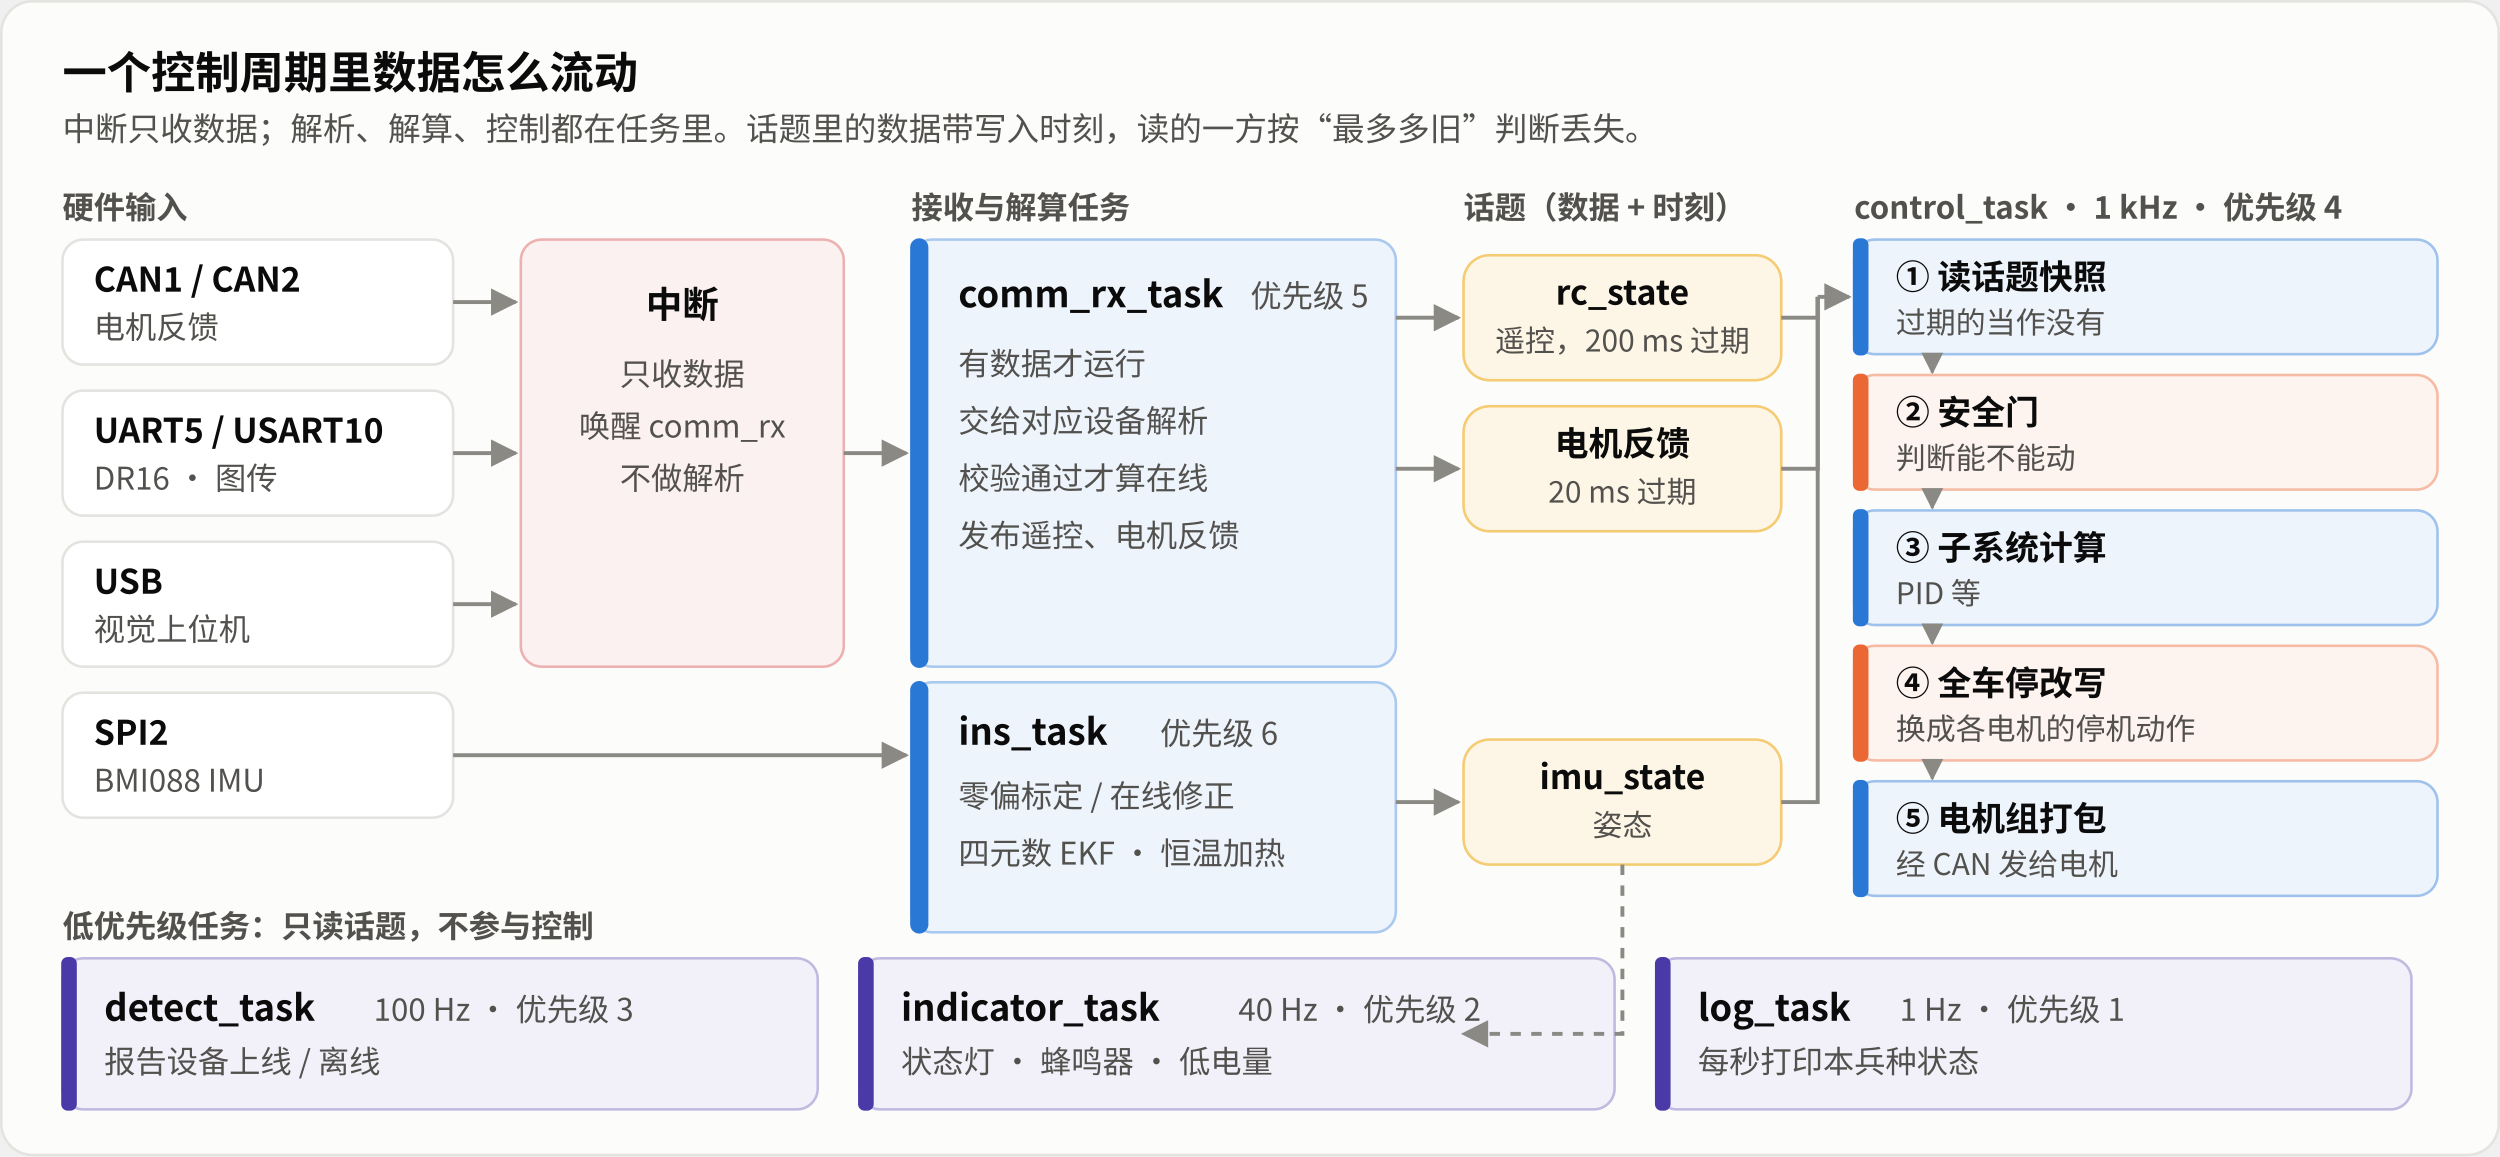
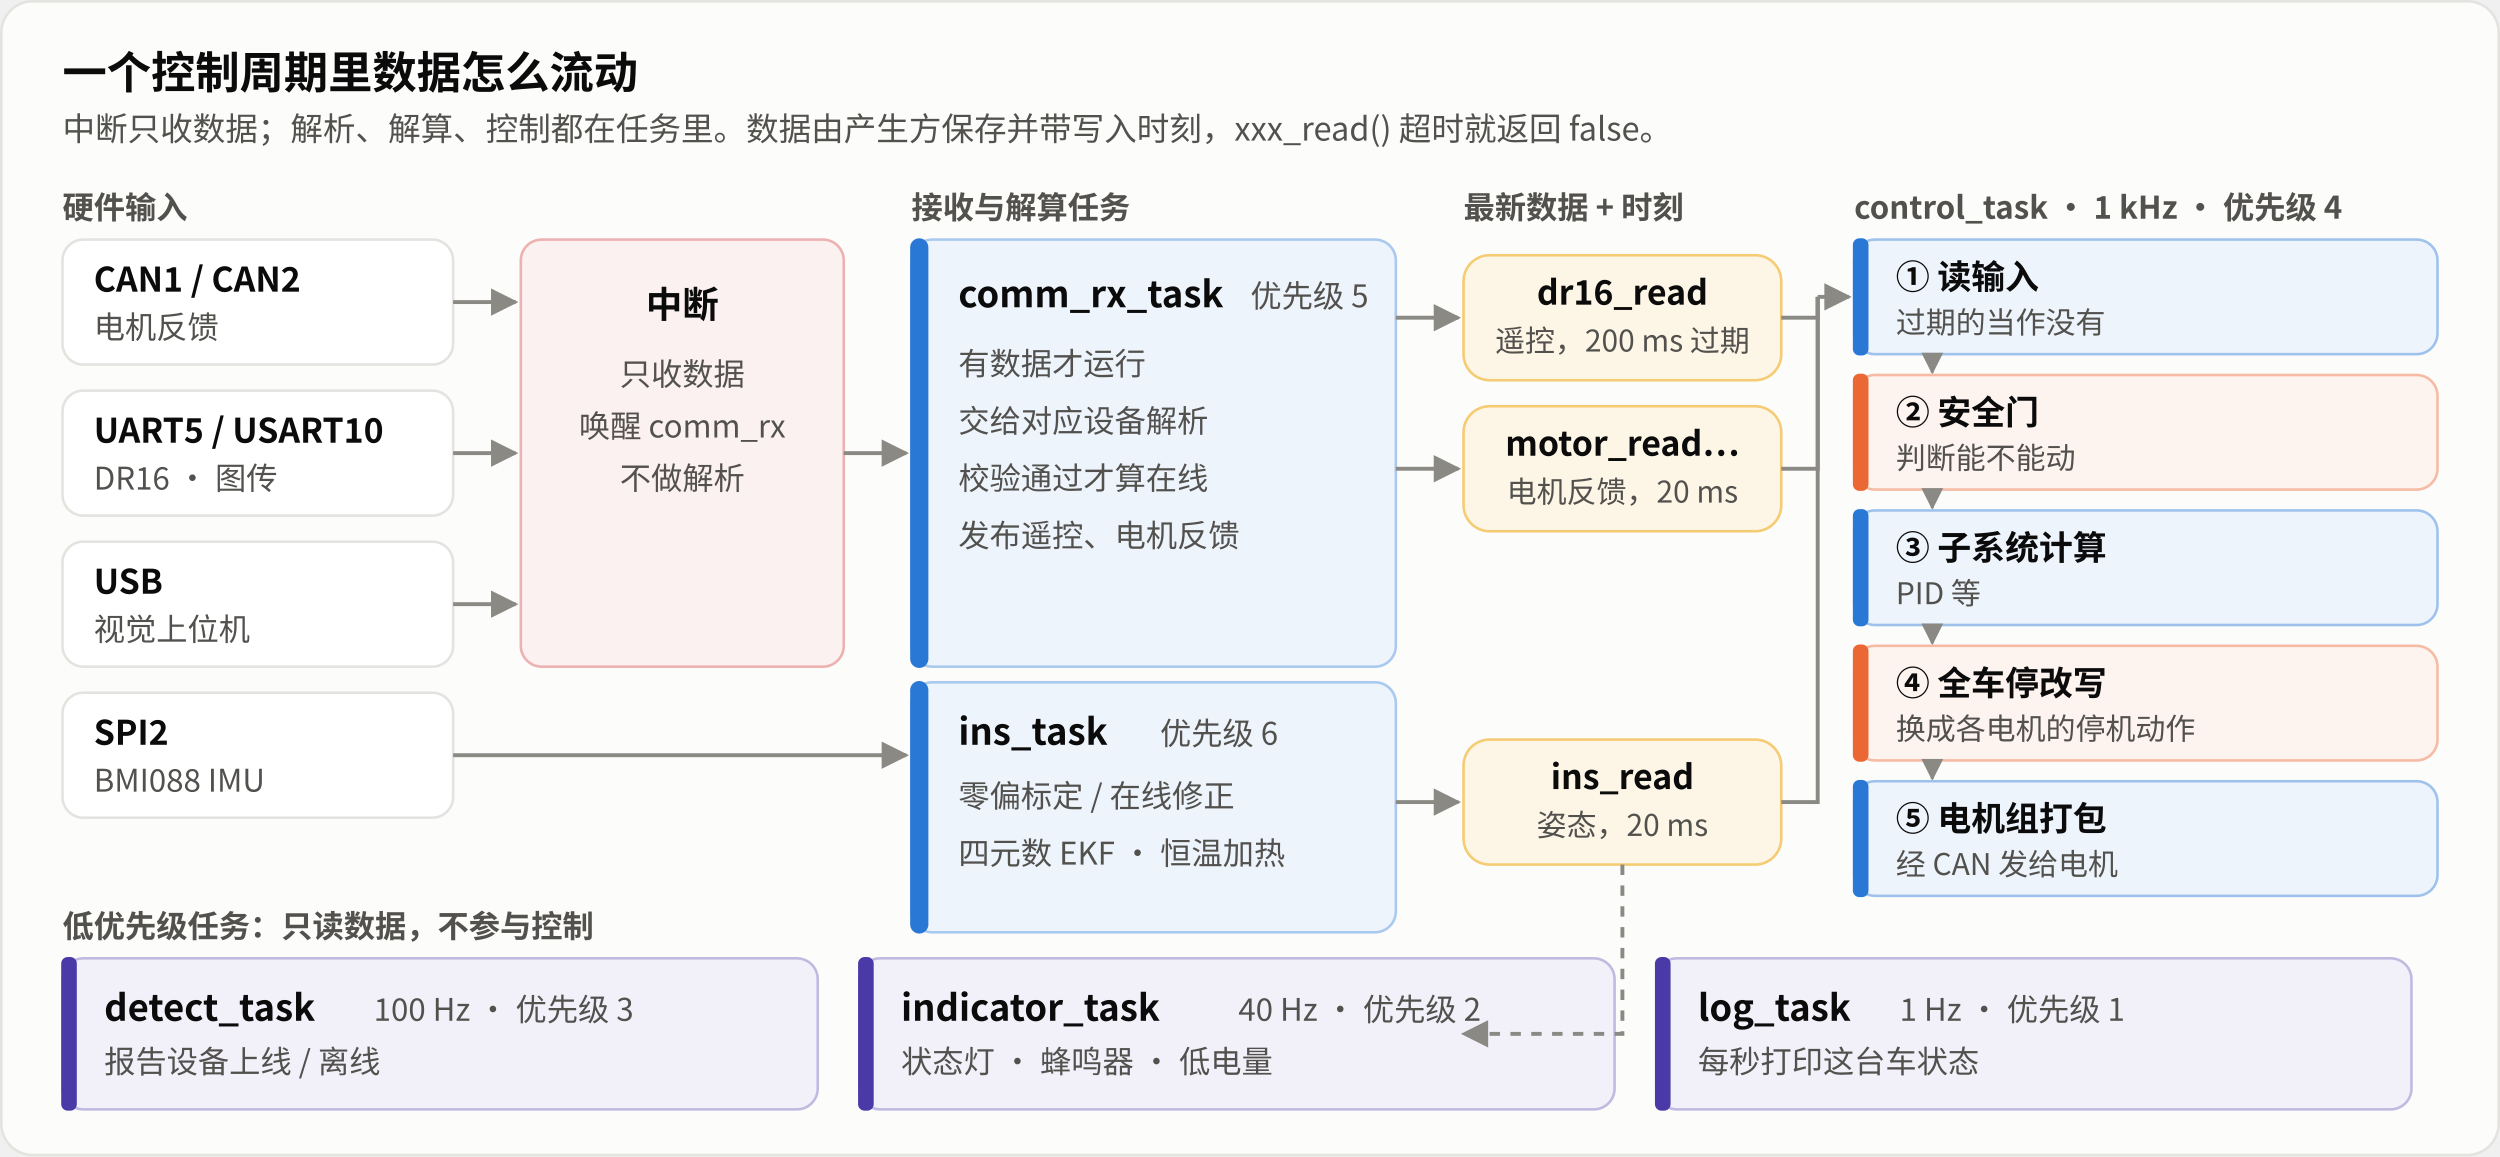
<svg xmlns="http://www.w3.org/2000/svg" width="960" height="444" viewBox="0 0 960 444" font-family="'PingFang SC','Microsoft YaHei','Noto Sans CJK SC','Source Han Sans SC',sans-serif">
  <defs>
    <marker id="ah" viewBox="0 0 10 10" refX="9" refY="5" markerWidth="7" markerHeight="7" orient="auto-start-reverse">
      <path d="M0,0 L10,5 L0,10 z" fill="#8a8984" />
    </marker>
  </defs>
  <rect x="0.5" y="0.5" width="959" height="443" rx="12" fill="#fcfcfb" stroke="#e4e3df" />
  <text x="24" y="34" font-size="17" fill="#0b0b0b" font-weight="600" text-anchor="start">一个控制周期里数据怎么流动</text>
-   <text x="24" y="54" font-size="12.5" fill="#52514e" text-anchor="start">中断只收数据；解析、解算、控制都在任务里。话题里的数据带写入时刻，读的一方按“最多多旧”判断丢失。</text>
+   <text x="24" y="54" font-size="12.5" fill="#52514e" text-anchor="start">中断只收数据；解析、解算、控制都在任务里。数据由产生方保存并带写入时刻，xxx_read() 超时就返回 false。</text>
  <text x="24" y="84" font-size="12" fill="#52514e" font-weight="600" text-anchor="start">硬件输入</text>
  <rect x="24" y="92" width="150" height="48" rx="8" fill="#ffffff" stroke="#e4e3df" stroke-width="1" />
  <text x="36" y="112" font-size="13" fill="#0b0b0b" font-weight="600" text-anchor="start">CAN1 / CAN2</text>
  <text x="36" y="130" font-size="12" fill="#52514e" text-anchor="start">电机反馈</text>
  <rect x="24" y="150" width="150" height="48" rx="8" fill="#ffffff" stroke="#e4e3df" stroke-width="1" />
  <text x="36" y="170" font-size="13" fill="#0b0b0b" font-weight="600" text-anchor="start">UART5 / USART10</text>
  <text x="36" y="188" font-size="12" fill="#52514e" text-anchor="start">DR16 · 图传</text>
  <rect x="24" y="208" width="150" height="48" rx="8" fill="#ffffff" stroke="#e4e3df" stroke-width="1" />
  <text x="36" y="228" font-size="13" fill="#0b0b0b" font-weight="600" text-anchor="start">USB</text>
  <text x="36" y="246" font-size="12" fill="#52514e" text-anchor="start">视觉上位机</text>
  <rect x="24" y="266" width="150" height="48" rx="8" fill="#ffffff" stroke="#e4e3df" stroke-width="1" />
  <text x="36" y="286" font-size="13" fill="#0b0b0b" font-weight="600" text-anchor="start">SPI2</text>
  <text x="36" y="304" font-size="12" fill="#52514e" text-anchor="start">BMI088 IMU</text>
  <rect x="200" y="92" width="124" height="164" rx="8" fill="#fcf1f1" stroke="#ecb1b1" stroke-width="1" />
  <text x="262.0" y="122" font-size="14" fill="#0b0b0b" font-weight="600" text-anchor="middle">中断</text>
  <text x="262.0" y="148" font-size="12" fill="#52514e" text-anchor="middle">只收数据</text>
  <text x="262.0" y="168" font-size="12" fill="#52514e" text-anchor="middle">唤醒 comm_rx</text>
  <text x="262.0" y="188" font-size="12" fill="#52514e" text-anchor="middle">不做解析</text>
  <line x1="174" y1="116.0" x2="198" y2="116.0" stroke="#8a8984" stroke-width="1.5" marker-end="url(#ah)" />
  <line x1="174" y1="174.0" x2="198" y2="174.0" stroke="#8a8984" stroke-width="1.5" marker-end="url(#ah)" />
  <line x1="174" y1="232.0" x2="198" y2="232.0" stroke="#8a8984" stroke-width="1.5" marker-end="url(#ah)" />
  <text x="350" y="84" font-size="12" fill="#52514e" font-weight="600" text-anchor="start">接收与解算任务</text>
  <rect x="350" y="92" width="186" height="164" rx="8" fill="#eef4fc" stroke="#aac9ef" stroke-width="1" />
  <rect x="350" y="92" width="6" height="164" rx="3" fill="#2a78d6" stroke="#2a78d6" stroke-width="1" />
  <text x="368" y="118" font-size="14" fill="#0b0b0b" font-weight="600" text-anchor="start">comm_rx_task</text>
  <text x="480.16" y="118" font-size="12" fill="#52514e" text-anchor="start">优先级 5</text>
  <text x="368" y="144" font-size="12" fill="#52514e" text-anchor="start">有数据才运行</text>
  <text x="368" y="166" font-size="12" fill="#52514e" text-anchor="start">交给对应设备解析</text>
  <text x="368" y="188" font-size="12" fill="#52514e" text-anchor="start">校验通过才算在线</text>
  <text x="368" y="210" font-size="12" fill="#52514e" text-anchor="start">发布遥控、电机反馈</text>
  <line x1="324" y1="174.0" x2="348" y2="174.0" stroke="#8a8984" stroke-width="1.5" marker-end="url(#ah)" />
  <rect x="350" y="262" width="186" height="96" rx="8" fill="#eef4fc" stroke="#aac9ef" stroke-width="1" />
  <rect x="350" y="262" width="6" height="96" rx="3" fill="#2a78d6" stroke="#2a78d6" stroke-width="1" />
  <text x="368" y="286" font-size="14" fill="#0b0b0b" font-weight="600" text-anchor="start">ins_task</text>
  <text x="445.44" y="286" font-size="12" fill="#52514e" text-anchor="start">优先级 6</text>
  <text x="368" y="310" font-size="12" fill="#52514e" text-anchor="start">零偏标定 / 在线修正</text>
  <text x="368" y="332" font-size="12" fill="#52514e" text-anchor="start">四元数 EKF · 恒温加热</text>
  <line x1="174" y1="290.0" x2="348" y2="290.0" stroke="#8a8984" stroke-width="1.5" marker-end="url(#ah)" />
-   <text x="562" y="84" font-size="12" fill="#52514e" font-weight="600" text-anchor="start">话题（数据 + 时刻）</text>
+   <text x="562" y="84" font-size="12" fill="#52514e" font-weight="600" text-anchor="start">最新数据 + 时刻</text>
  <rect x="562" y="98" width="122" height="48" rx="10" fill="#fdf6e6" stroke="#f5cb73" stroke-width="1" />
-   <text x="623.0" y="117" font-size="13" fill="#0b0b0b" font-weight="600" text-anchor="middle">rc_state</text>
+   <text x="623.0" y="117" font-size="13" fill="#0b0b0b" font-weight="600" text-anchor="middle">dr16_read</text>
  <text x="623.0" y="135" font-size="11.5" fill="#52514e" text-anchor="middle">遥控，200 ms 过期</text>
  <rect x="562" y="156" width="122" height="48" rx="10" fill="#fdf6e6" stroke="#f5cb73" stroke-width="1" />
-   <text x="623.0" y="175" font-size="13" fill="#0b0b0b" font-weight="600" text-anchor="middle">电机反馈</text>
-   <text x="623.0" y="193" font-size="11.5" fill="#52514e" text-anchor="middle">20 ms 过期</text>
+   <text x="623.0" y="175" font-size="13" fill="#0b0b0b" font-weight="600" text-anchor="middle">motor_read…</text>
+   <text x="623.0" y="193" font-size="11.5" fill="#52514e" text-anchor="middle">电机反馈，20 ms</text>
  <rect x="562" y="284" width="122" height="48" rx="10" fill="#fdf6e6" stroke="#f5cb73" stroke-width="1" />
-   <text x="623.0" y="303" font-size="13" fill="#0b0b0b" font-weight="600" text-anchor="middle">imu_state</text>
-   <text x="623.0" y="321" font-size="11.5" fill="#52514e" text-anchor="middle">姿态</text>
+   <text x="623.0" y="303" font-size="13" fill="#0b0b0b" font-weight="600" text-anchor="middle">ins_read</text>
+   <text x="623.0" y="321" font-size="11.5" fill="#52514e" text-anchor="middle">姿态，20 ms</text>
  <line x1="536" y1="122" x2="560" y2="122" stroke="#8a8984" stroke-width="1.5" marker-end="url(#ah)" />
  <line x1="536" y1="180" x2="560" y2="180" stroke="#8a8984" stroke-width="1.5" marker-end="url(#ah)" />
  <line x1="536" y1="308" x2="560" y2="308" stroke="#8a8984" stroke-width="1.5" marker-end="url(#ah)" />
  <text x="712" y="84" font-size="12" fill="#52514e" font-weight="600" text-anchor="start">control_task · 1 kHz · 优先级 4</text>
  <rect x="712" y="92" width="224" height="44" rx="8" fill="#eef4fc" stroke="#9fc2ed" stroke-width="1" />
  <rect x="712" y="92" width="5" height="44" rx="2" fill="#2a78d6" stroke="#2a78d6" stroke-width="1" />
-   <text x="728" y="111" font-size="13" fill="#0b0b0b" font-weight="600" text-anchor="start">① 读话题快照</text>
+   <text x="728" y="111" font-size="13" fill="#0b0b0b" font-weight="600" text-anchor="start">① 读输入</text>
  <text x="728" y="128" font-size="11.5" fill="#52514e" text-anchor="start">过期的当作没有</text>
  <line x1="742" y1="136" x2="742" y2="143" stroke="#8a8984" stroke-width="1.2" marker-end="url(#ah)" />
  <rect x="712" y="144" width="224" height="44" rx="8" fill="#fdf3ef" stroke="#f6bba4" stroke-width="1" />
  <rect x="712" y="144" width="5" height="44" rx="2" fill="#eb6834" stroke="#eb6834" stroke-width="1" />
  <text x="728" y="163" font-size="13" fill="#0b0b0b" font-weight="600" text-anchor="start">② 安全门</text>
  <text x="728" y="180" font-size="11.5" fill="#52514e" text-anchor="start">判断能不能动</text>
  <line x1="742" y1="188" x2="742" y2="195" stroke="#8a8984" stroke-width="1.2" marker-end="url(#ah)" />
  <rect x="712" y="196" width="224" height="44" rx="8" fill="#eef4fc" stroke="#9fc2ed" stroke-width="1" />
  <rect x="712" y="196" width="5" height="44" rx="2" fill="#2a78d6" stroke="#2a78d6" stroke-width="1" />
  <text x="728" y="215" font-size="13" fill="#0b0b0b" font-weight="600" text-anchor="start">③ 子系统计算</text>
  <text x="728" y="232" font-size="11.5" fill="#52514e" text-anchor="start">PID 等</text>
  <line x1="742" y1="240" x2="742" y2="247" stroke="#8a8984" stroke-width="1.2" marker-end="url(#ah)" />
  <rect x="712" y="248" width="224" height="44" rx="8" fill="#fdf3ef" stroke="#f6bba4" stroke-width="1" />
  <rect x="712" y="248" width="5" height="44" rx="2" fill="#eb6834" stroke="#eb6834" stroke-width="1" />
  <text x="728" y="267" font-size="13" fill="#0b0b0b" font-weight="600" text-anchor="start">④ 全车停改写</text>
  <text x="728" y="284" font-size="11.5" fill="#52514e" text-anchor="start">换成各电机的停机动作</text>
  <line x1="742" y1="292" x2="742" y2="299" stroke="#8a8984" stroke-width="1.2" marker-end="url(#ah)" />
  <rect x="712" y="300" width="224" height="44" rx="8" fill="#eef4fc" stroke="#9fc2ed" stroke-width="1" />
  <rect x="712" y="300" width="5" height="44" rx="2" fill="#2a78d6" stroke="#2a78d6" stroke-width="1" />
  <text x="728" y="319" font-size="13" fill="#0b0b0b" font-weight="600" text-anchor="start">⑤ 电机组打包</text>
  <text x="728" y="336" font-size="11.5" fill="#52514e" text-anchor="start">经 CAN 发给电机</text>
  <path d="M 684 122 L 698 122 L 698 114" fill="none" stroke="#8a8984" stroke-width="1.5" />
  <path d="M 684 180 L 698 180 L 698 114" fill="none" stroke="#8a8984" stroke-width="1.5" />
  <path d="M 684 308 L 698 308 L 698 114" fill="none" stroke="#8a8984" stroke-width="1.5" />
  <line x1="698" y1="114" x2="710" y2="114" stroke="#8a8984" stroke-width="1.5" marker-end="url(#ah)" />
-   <text x="24" y="360" font-size="12" fill="#52514e" font-weight="600" text-anchor="start">低优先级任务：只读话题，不参与控制</text>
+   <text x="24" y="360" font-size="12" fill="#52514e" font-weight="600" text-anchor="start">低优先级任务：只读数据，不参与控制</text>
  <rect x="24" y="368" width="290" height="58" rx="8" fill="#f2f1f9" stroke="#c0bae0" stroke-width="1" />
  <rect x="24" y="368" width="5" height="58" rx="2" fill="#4a3aa7" stroke="#4a3aa7" stroke-width="1" />
  <text x="40" y="392" font-size="14" fill="#0b0b0b" font-weight="600" text-anchor="start">detect_task</text>
  <text x="143.48" y="392" font-size="12" fill="#52514e" text-anchor="start">100 Hz · 优先级 3</text>
  <text x="40" y="412" font-size="12" fill="#52514e" text-anchor="start">报告设备上线 / 离线</text>
  <rect x="330" y="368" width="290" height="58" rx="8" fill="#f2f1f9" stroke="#c0bae0" stroke-width="1" />
  <rect x="330" y="368" width="5" height="58" rx="2" fill="#4a3aa7" stroke="#4a3aa7" stroke-width="1" />
  <text x="346" y="392" font-size="14" fill="#0b0b0b" font-weight="600" text-anchor="start">indicator_task</text>
  <text x="475.52" y="392" font-size="12" fill="#52514e" text-anchor="start">40 Hz · 优先级 2</text>
  <text x="346" y="412" font-size="12" fill="#52514e" text-anchor="start">状态灯 · 蜂鸣器 · 低电量</text>
  <rect x="636" y="368" width="290" height="58" rx="8" fill="#f2f1f9" stroke="#c0bae0" stroke-width="1" />
  <rect x="636" y="368" width="5" height="58" rx="2" fill="#4a3aa7" stroke="#4a3aa7" stroke-width="1" />
  <text x="652" y="392" font-size="14" fill="#0b0b0b" font-weight="600" text-anchor="start">log_task</text>
  <text x="729.44" y="392" font-size="12" fill="#52514e" text-anchor="start">1 Hz · 优先级 1</text>
-   <text x="652" y="412" font-size="12" fill="#52514e" text-anchor="start">每秒打印本兵种状态</text>
+   <text x="652" y="412" font-size="12" fill="#52514e" text-anchor="start">每秒打印这台车状态</text>
  <path d="M 623.0 332 L 623.0 397 L 562 397" fill="none" stroke="#8a8984" stroke-width="1.5" stroke-dasharray="4 4" marker-end="url(#ah)" />
</svg>
